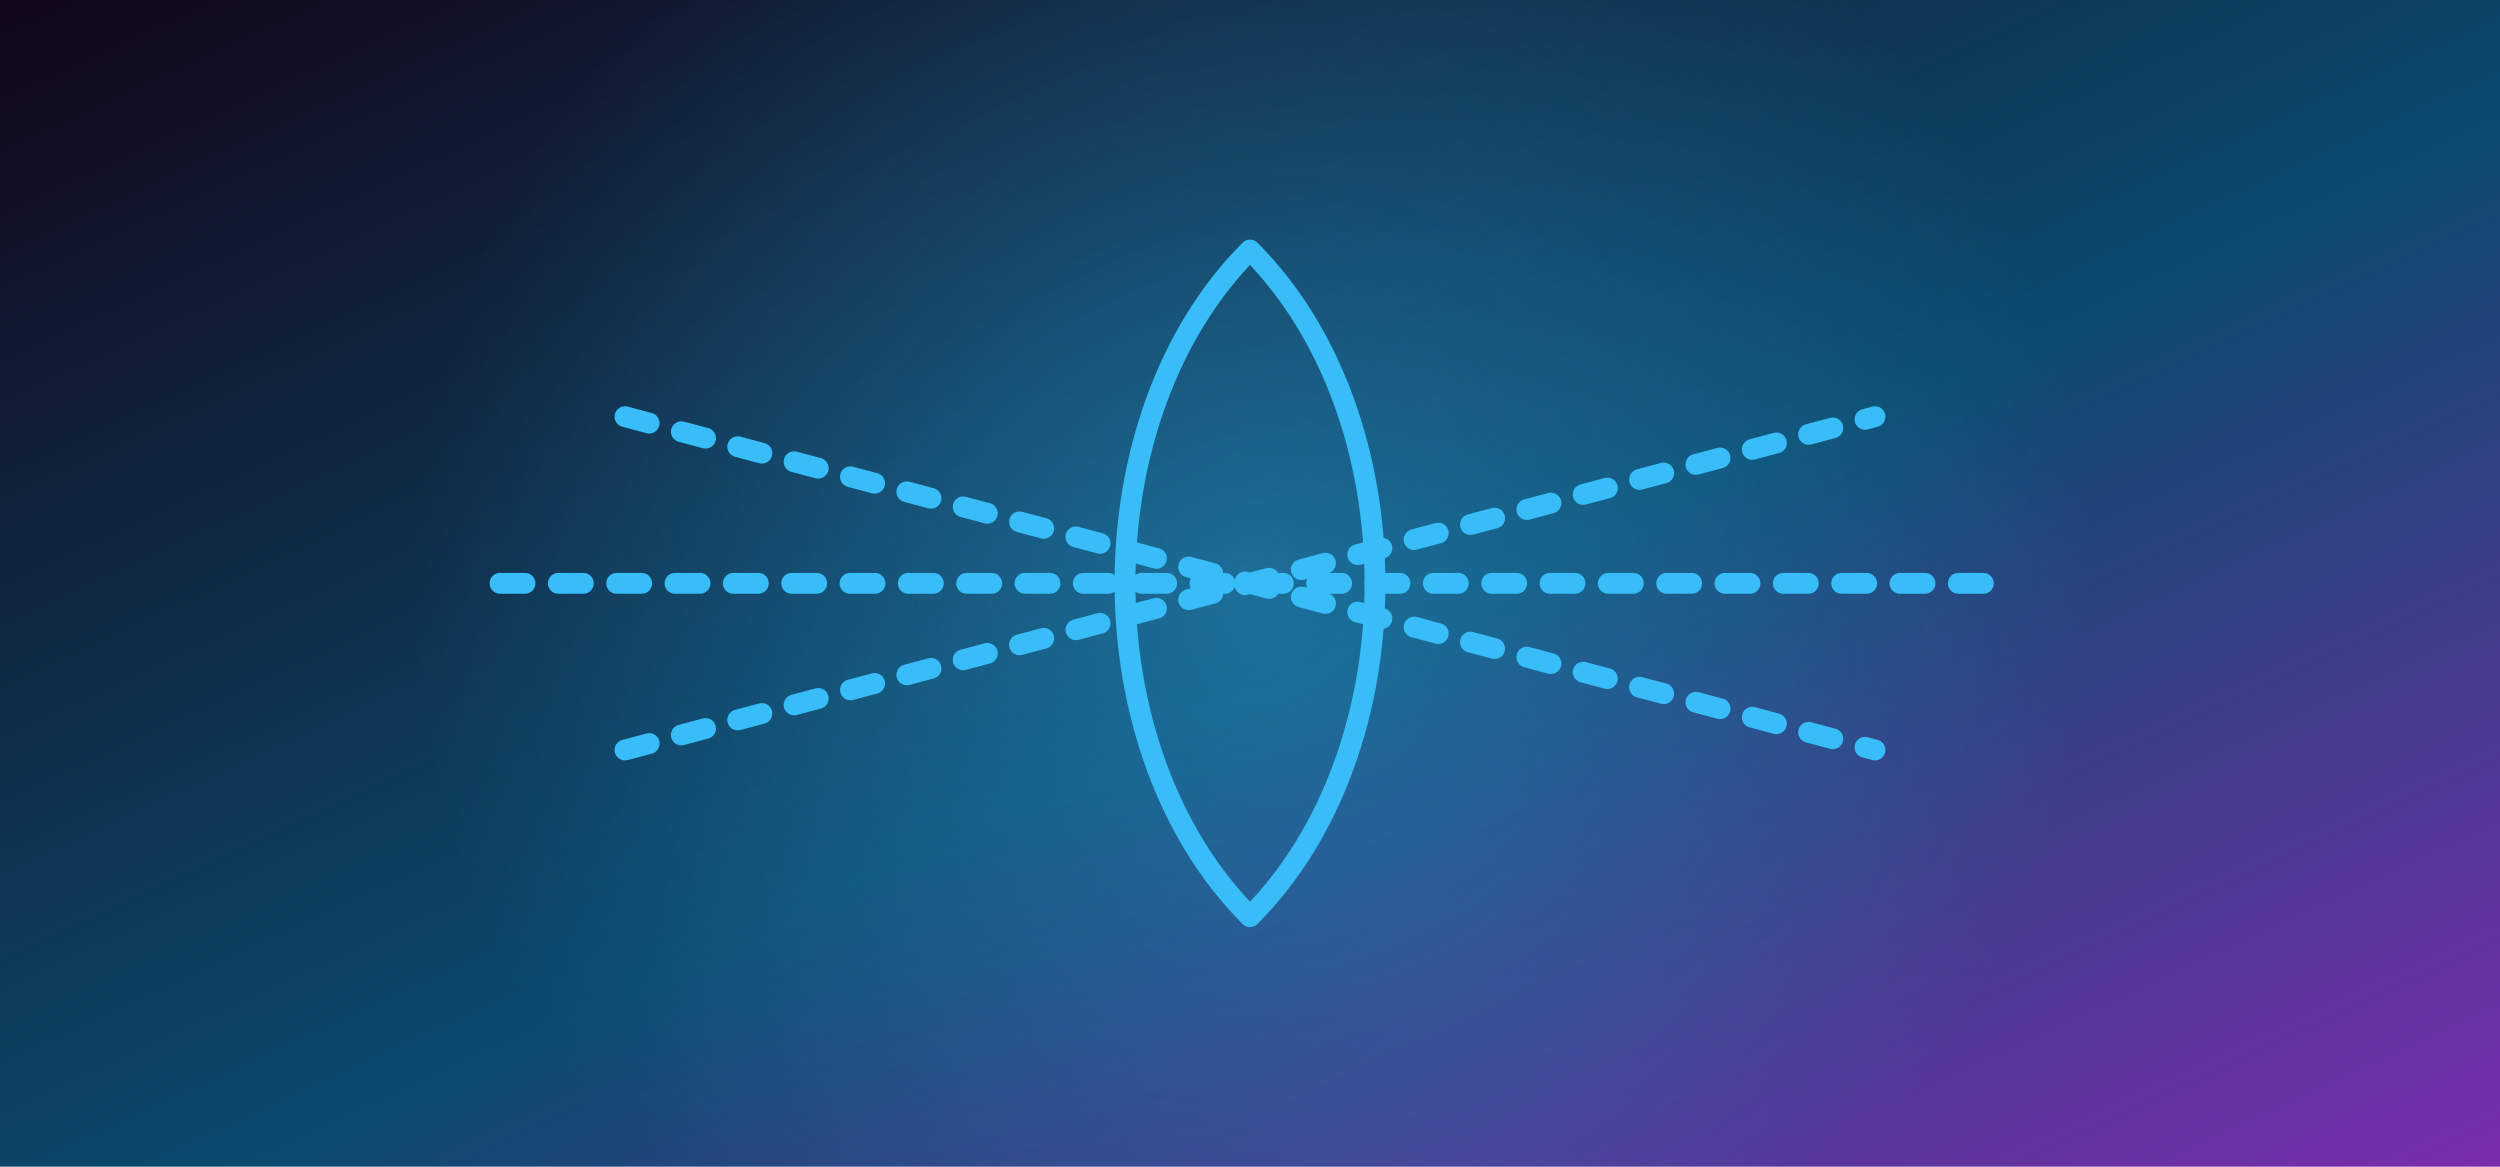
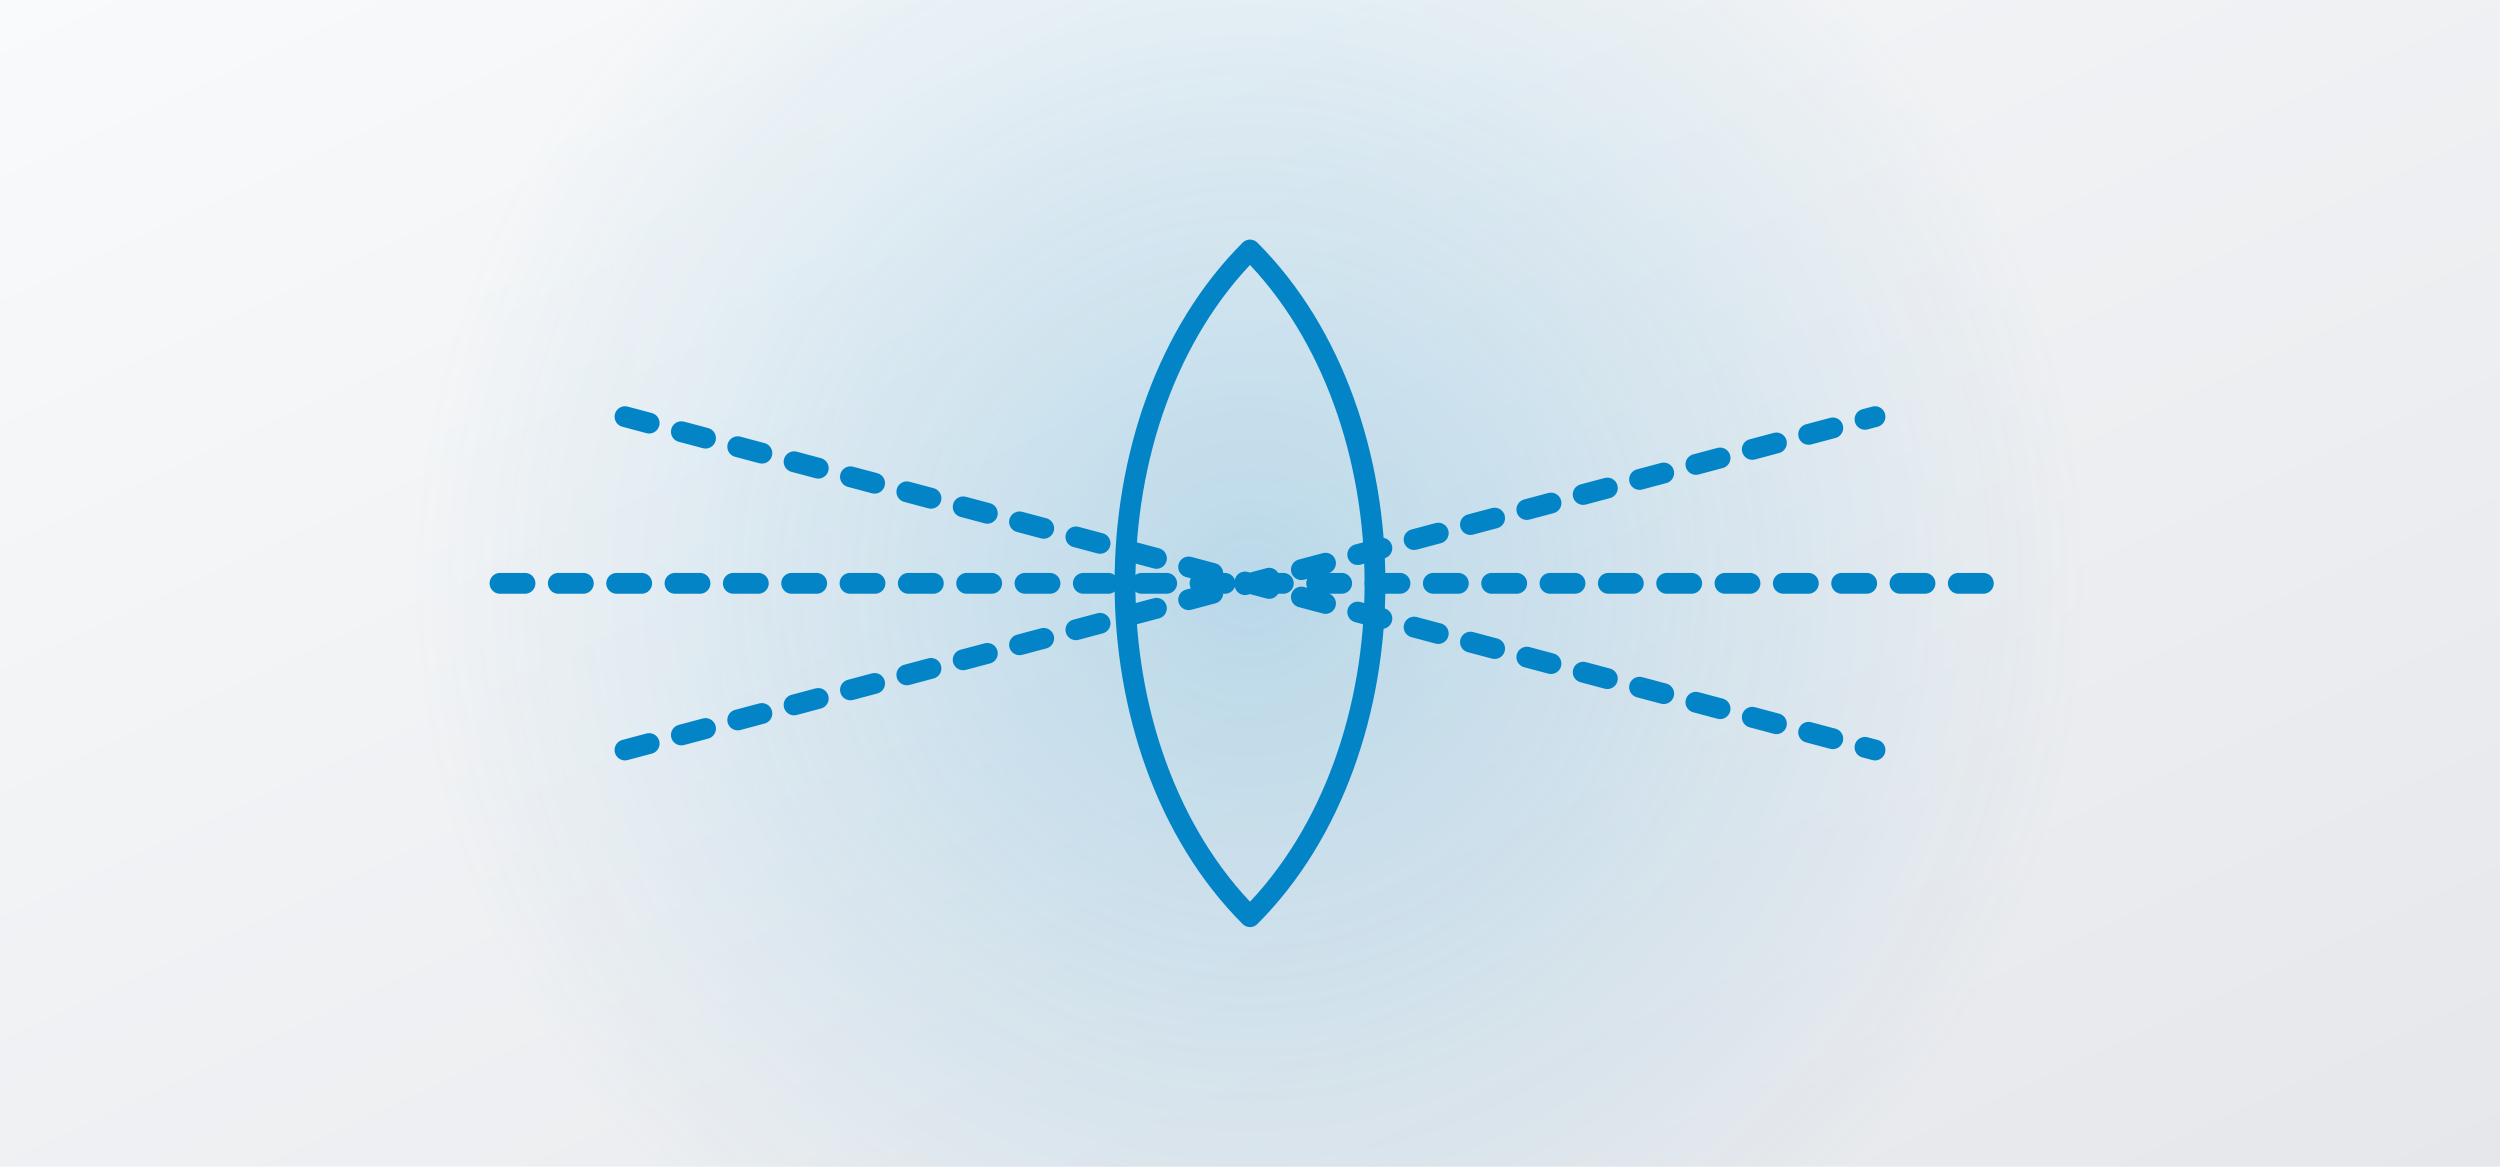
<svg xmlns="http://www.w3.org/2000/svg" viewBox="0 0 600 280">
  <defs>
    <linearGradient id="g" x1="0" y1="0" x2="1" y2="1">
-       <stop offset="0" stop-color="#120618" />
-       <stop offset=".55" stop-color="#0c4a6e" />
-       <stop offset="1" stop-color="#7B2DAE" />
+       <stop offset="0" stop-color="#f9fafb" />
+       <stop offset="1" stop-color="#e5e7eb" />
    </linearGradient>
    <radialGradient id="r" cx=".5" cy=".5" r=".5">
-       <stop offset="0" stop-color="#38bdf8" stop-opacity=".35" />
-       <stop offset="1" stop-color="#38bdf8" stop-opacity="0" />
+       <stop offset="0" stop-color="#0284c7" stop-opacity=".22" />
+       <stop offset="1" stop-color="#0284c7" stop-opacity="0" />
    </radialGradient>
  </defs>
  <rect width="600" height="280" fill="url(#g)" />
  <circle cx="300" cy="140" r="200" fill="url(#r)" />
-   <g fill="none" stroke="#38bdf8" stroke-width="5" stroke-linecap="round" stroke-linejoin="round" color="#38bdf8">
+   <g fill="none" stroke="#0284c7" stroke-width="5" stroke-linecap="round" stroke-linejoin="round" color="#0284c7">
    <path d="M300 60c40 40 40 120 0 160c-40-40-40-120 0-160z" />
    <path d="M120 140h360M150 100l150 40 150 40M150 180l150-40 150-40" stroke-dasharray="6 8" />
  </g>
</svg>
